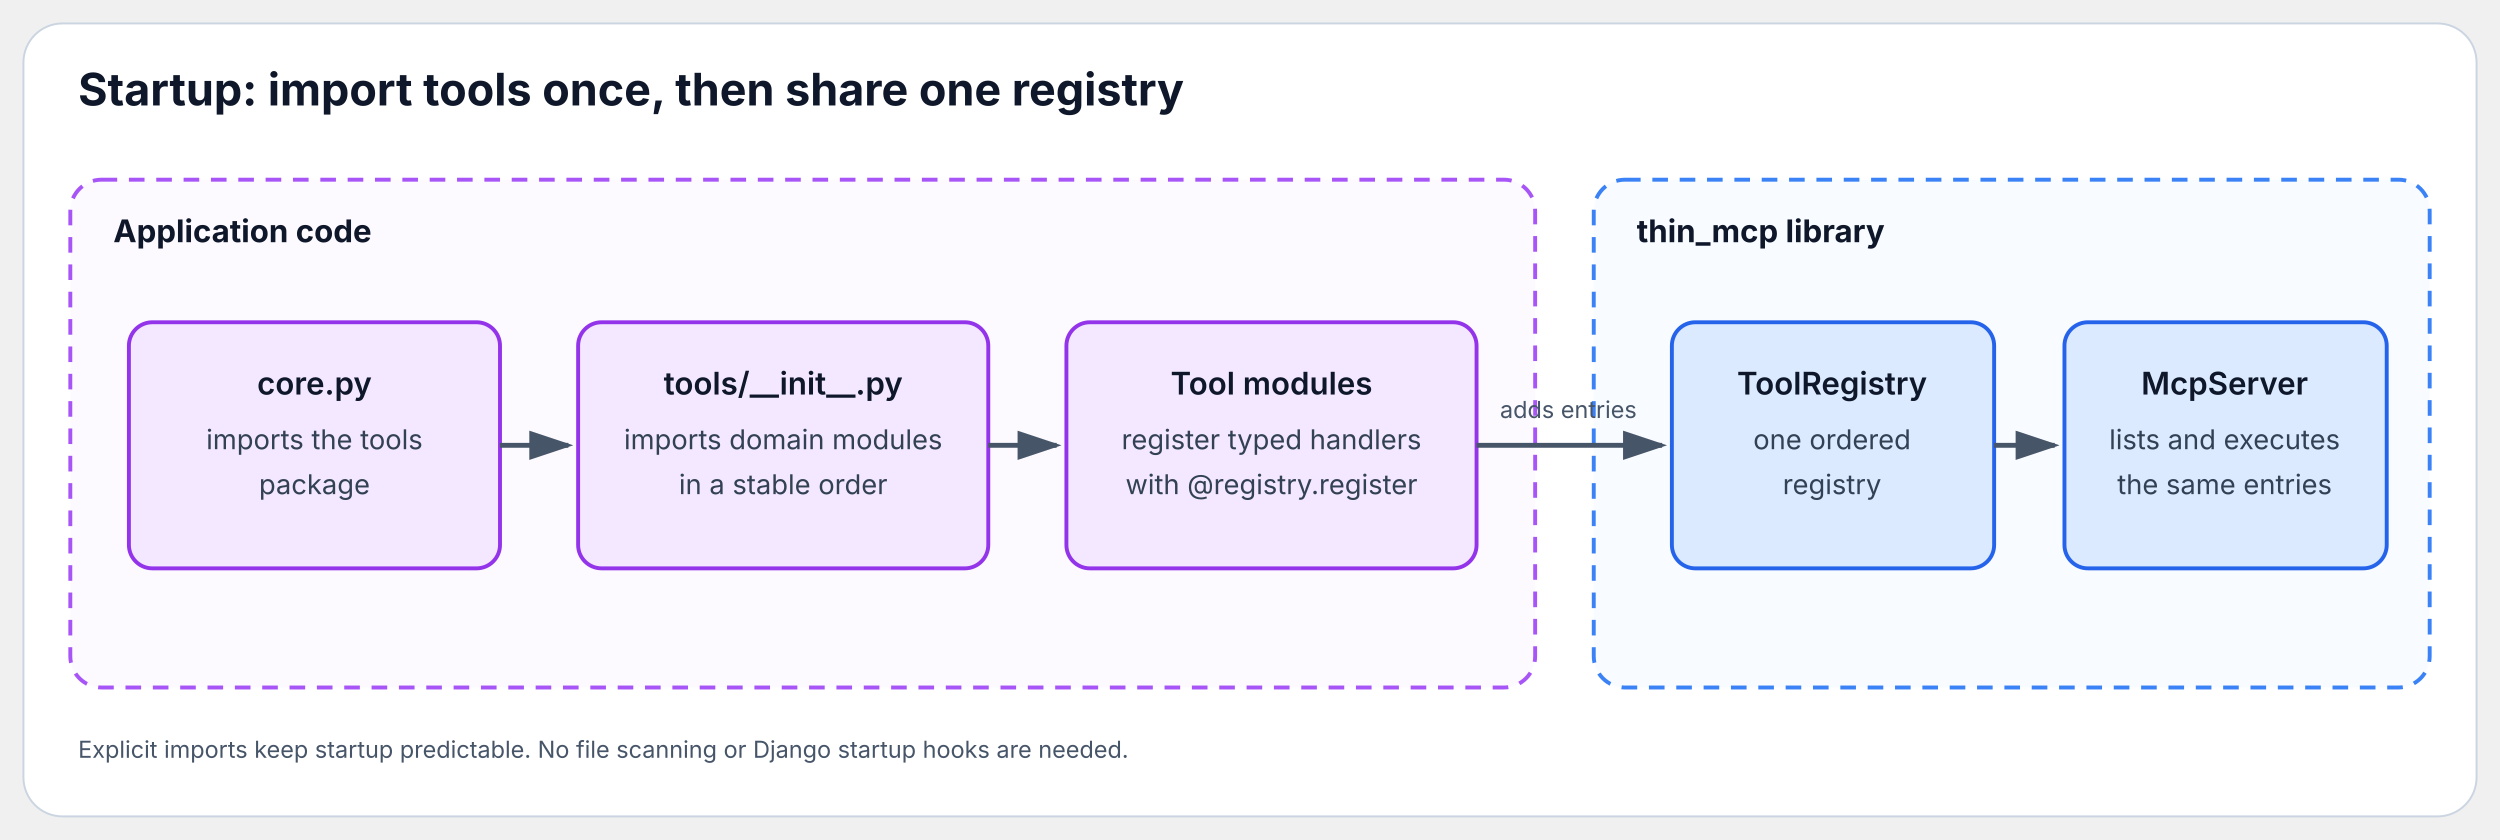
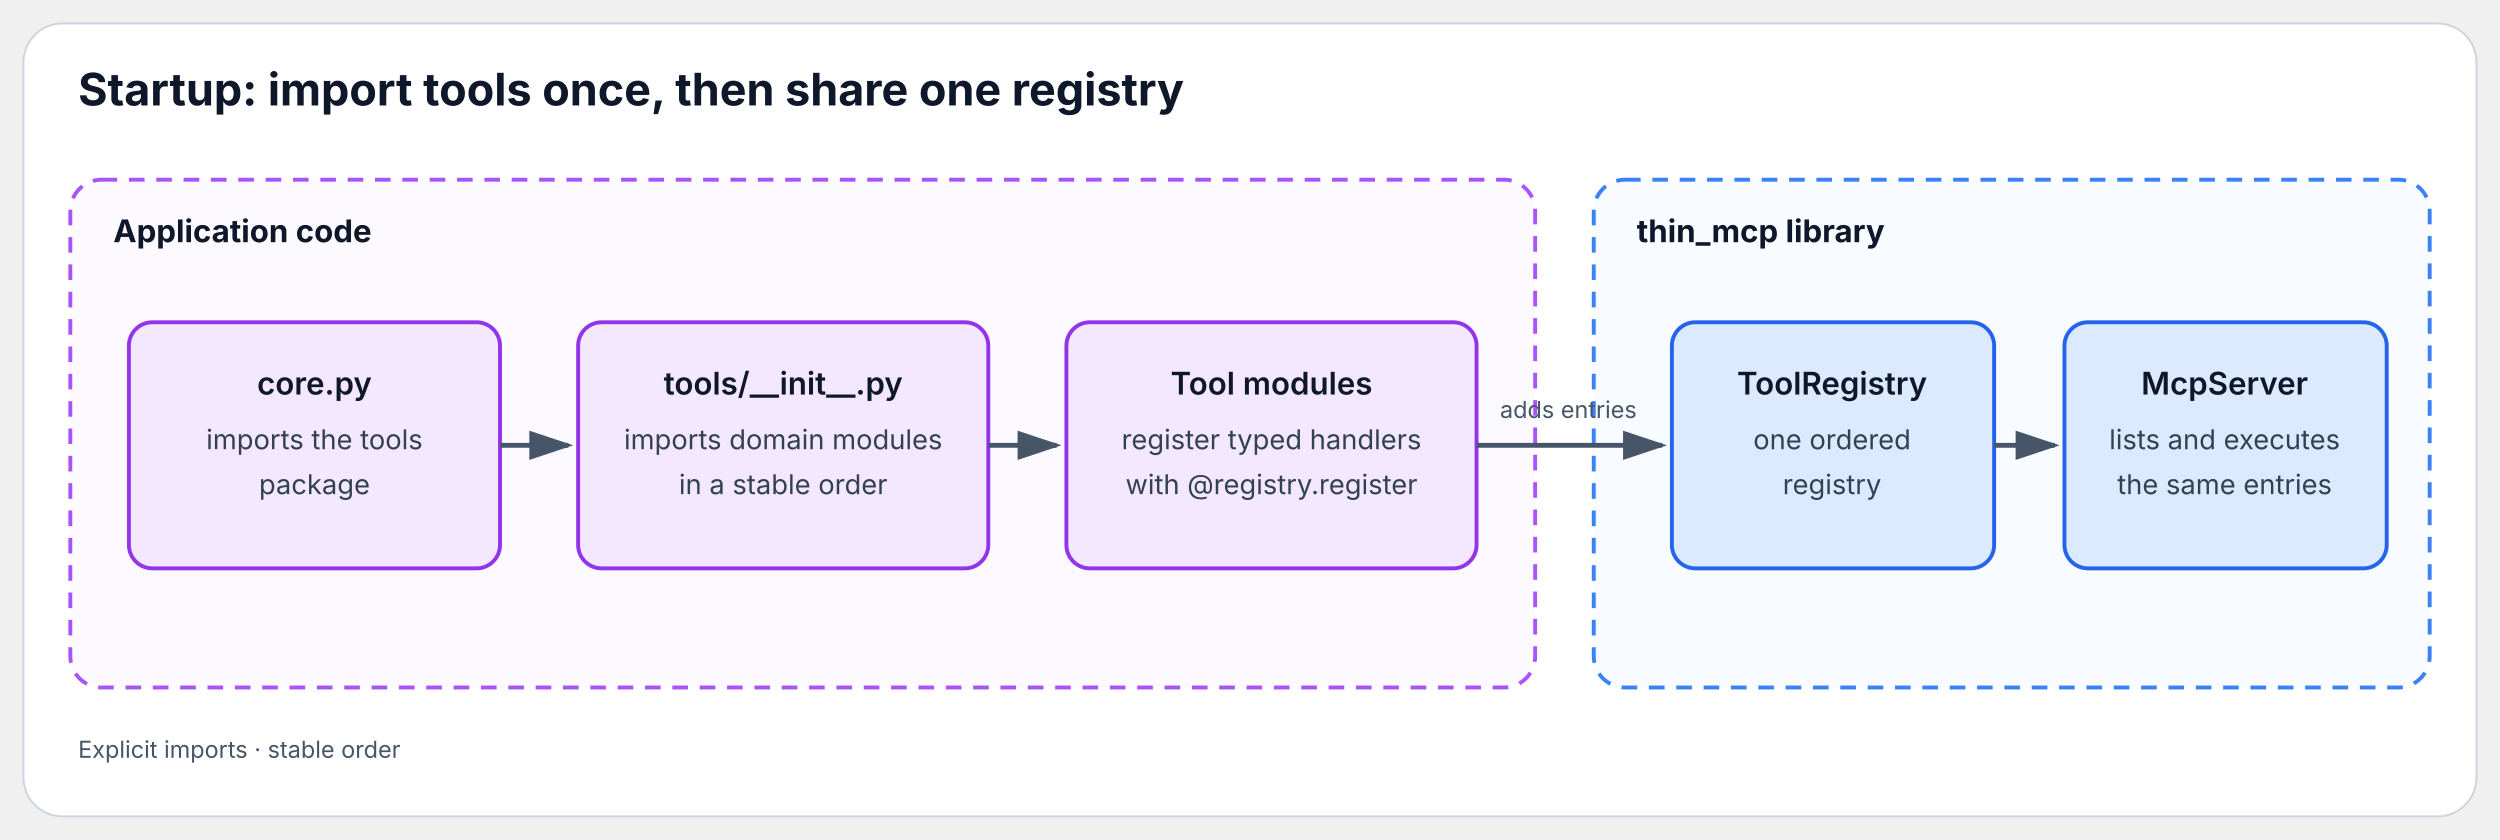
<svg xmlns="http://www.w3.org/2000/svg" width="1280" height="430" viewBox="0 0 1280 430" role="img" aria-labelledby="title desc">
  <defs>
    <marker id="arrow" markerWidth="10" markerHeight="10" refX="8" refY="3" orient="auto" markerUnits="strokeWidth">
      <path d="M0,0 L0,6 L9,3 z" fill="#475569" />
    </marker>
    <style>
      .heading { font: 700 23px system-ui, -apple-system, sans-serif; fill: #0f172a; }
      .boundary { font: 700 16px system-ui, -apple-system, sans-serif; fill: #0f172a; }
      .label { font: 600 16px system-ui, -apple-system, sans-serif; fill: #0f172a; }
      .small { font: 14px system-ui, -apple-system, sans-serif; fill: #334155; }
      .tiny { font: 12px system-ui, -apple-system, sans-serif; fill: #475569; }
      .arrow { stroke: #475569; stroke-width: 2.5; fill: none; marker-end: url(#arrow); }
      .host-boundary { fill: #fcfaff; stroke: #a855f7; stroke-width: 2; stroke-dasharray: 8 6; }
      .library-boundary { fill: #f8fbff; stroke: #3b82f6; stroke-width: 2; stroke-dasharray: 8 6; }
      .host { fill: #f3e8ff; stroke: #9333ea; stroke-width: 2; }
      .library { fill: #dbeafe; stroke: #2563eb; stroke-width: 2; }
    </style>
  </defs>
  <rect x="12" y="12" width="1256" height="406" rx="20" fill="#ffffff" stroke="#cbd5e1" />
  <text x="40" y="54" class="heading">Startup: import tools once, then share one registry</text>
  <rect x="36" y="92" width="750" height="260" rx="16" class="host-boundary" />
  <text x="58" y="124" class="boundary">Application code</text>
  <rect x="66" y="165" width="190" height="126" rx="12" class="host" />
  <text x="161" y="202" text-anchor="middle" class="label">core.py</text>
  <text x="161" y="230" text-anchor="middle" class="small">imports the tools</text>
  <text x="161" y="253" text-anchor="middle" class="small">package</text>
  <path d="M256 228 H291" class="arrow" />
  <rect x="296" y="165" width="210" height="126" rx="12" class="host" />
  <text x="401" y="202" text-anchor="middle" class="label">tools/__init__.py</text>
  <text x="401" y="230" text-anchor="middle" class="small">imports domain modules</text>
  <text x="401" y="253" text-anchor="middle" class="small">in a stable order</text>
  <path d="M506 228 H541" class="arrow" />
  <rect x="546" y="165" width="210" height="126" rx="12" class="host" />
  <text x="651" y="202" text-anchor="middle" class="label">Tool modules</text>
  <text x="651" y="230" text-anchor="middle" class="small">register typed handlers</text>
  <text x="651" y="253" text-anchor="middle" class="small">with @registry.register</text>
  <rect x="816" y="92" width="428" height="260" rx="16" class="library-boundary" />
  <text x="838" y="124" class="boundary">thin_mcp library</text>
  <path d="M756 228 H851" class="arrow" />
  <text x="803" y="214" text-anchor="middle" class="tiny">adds entries</text>
  <rect x="856" y="165" width="165" height="126" rx="12" class="library" />
  <text x="938" y="202" text-anchor="middle" class="label">ToolRegistry</text>
  <text x="938" y="230" text-anchor="middle" class="small">one ordered</text>
  <text x="938" y="253" text-anchor="middle" class="small">registry</text>
  <path d="M1021 228 H1052" class="arrow" />
  <rect x="1057" y="165" width="165" height="126" rx="12" class="library" />
  <text x="1139" y="202" text-anchor="middle" class="label">McpServer</text>
  <text x="1139" y="230" text-anchor="middle" class="small">lists and executes</text>
  <text x="1139" y="253" text-anchor="middle" class="small">the same entries</text>
-   <text x="40" y="388" class="tiny">Explicit imports keep startup predictable. No file scanning or Django startup hooks are needed.</text>
+   <text x="40" y="388" class="tiny">Explicit imports · stable order</text>
</svg>
